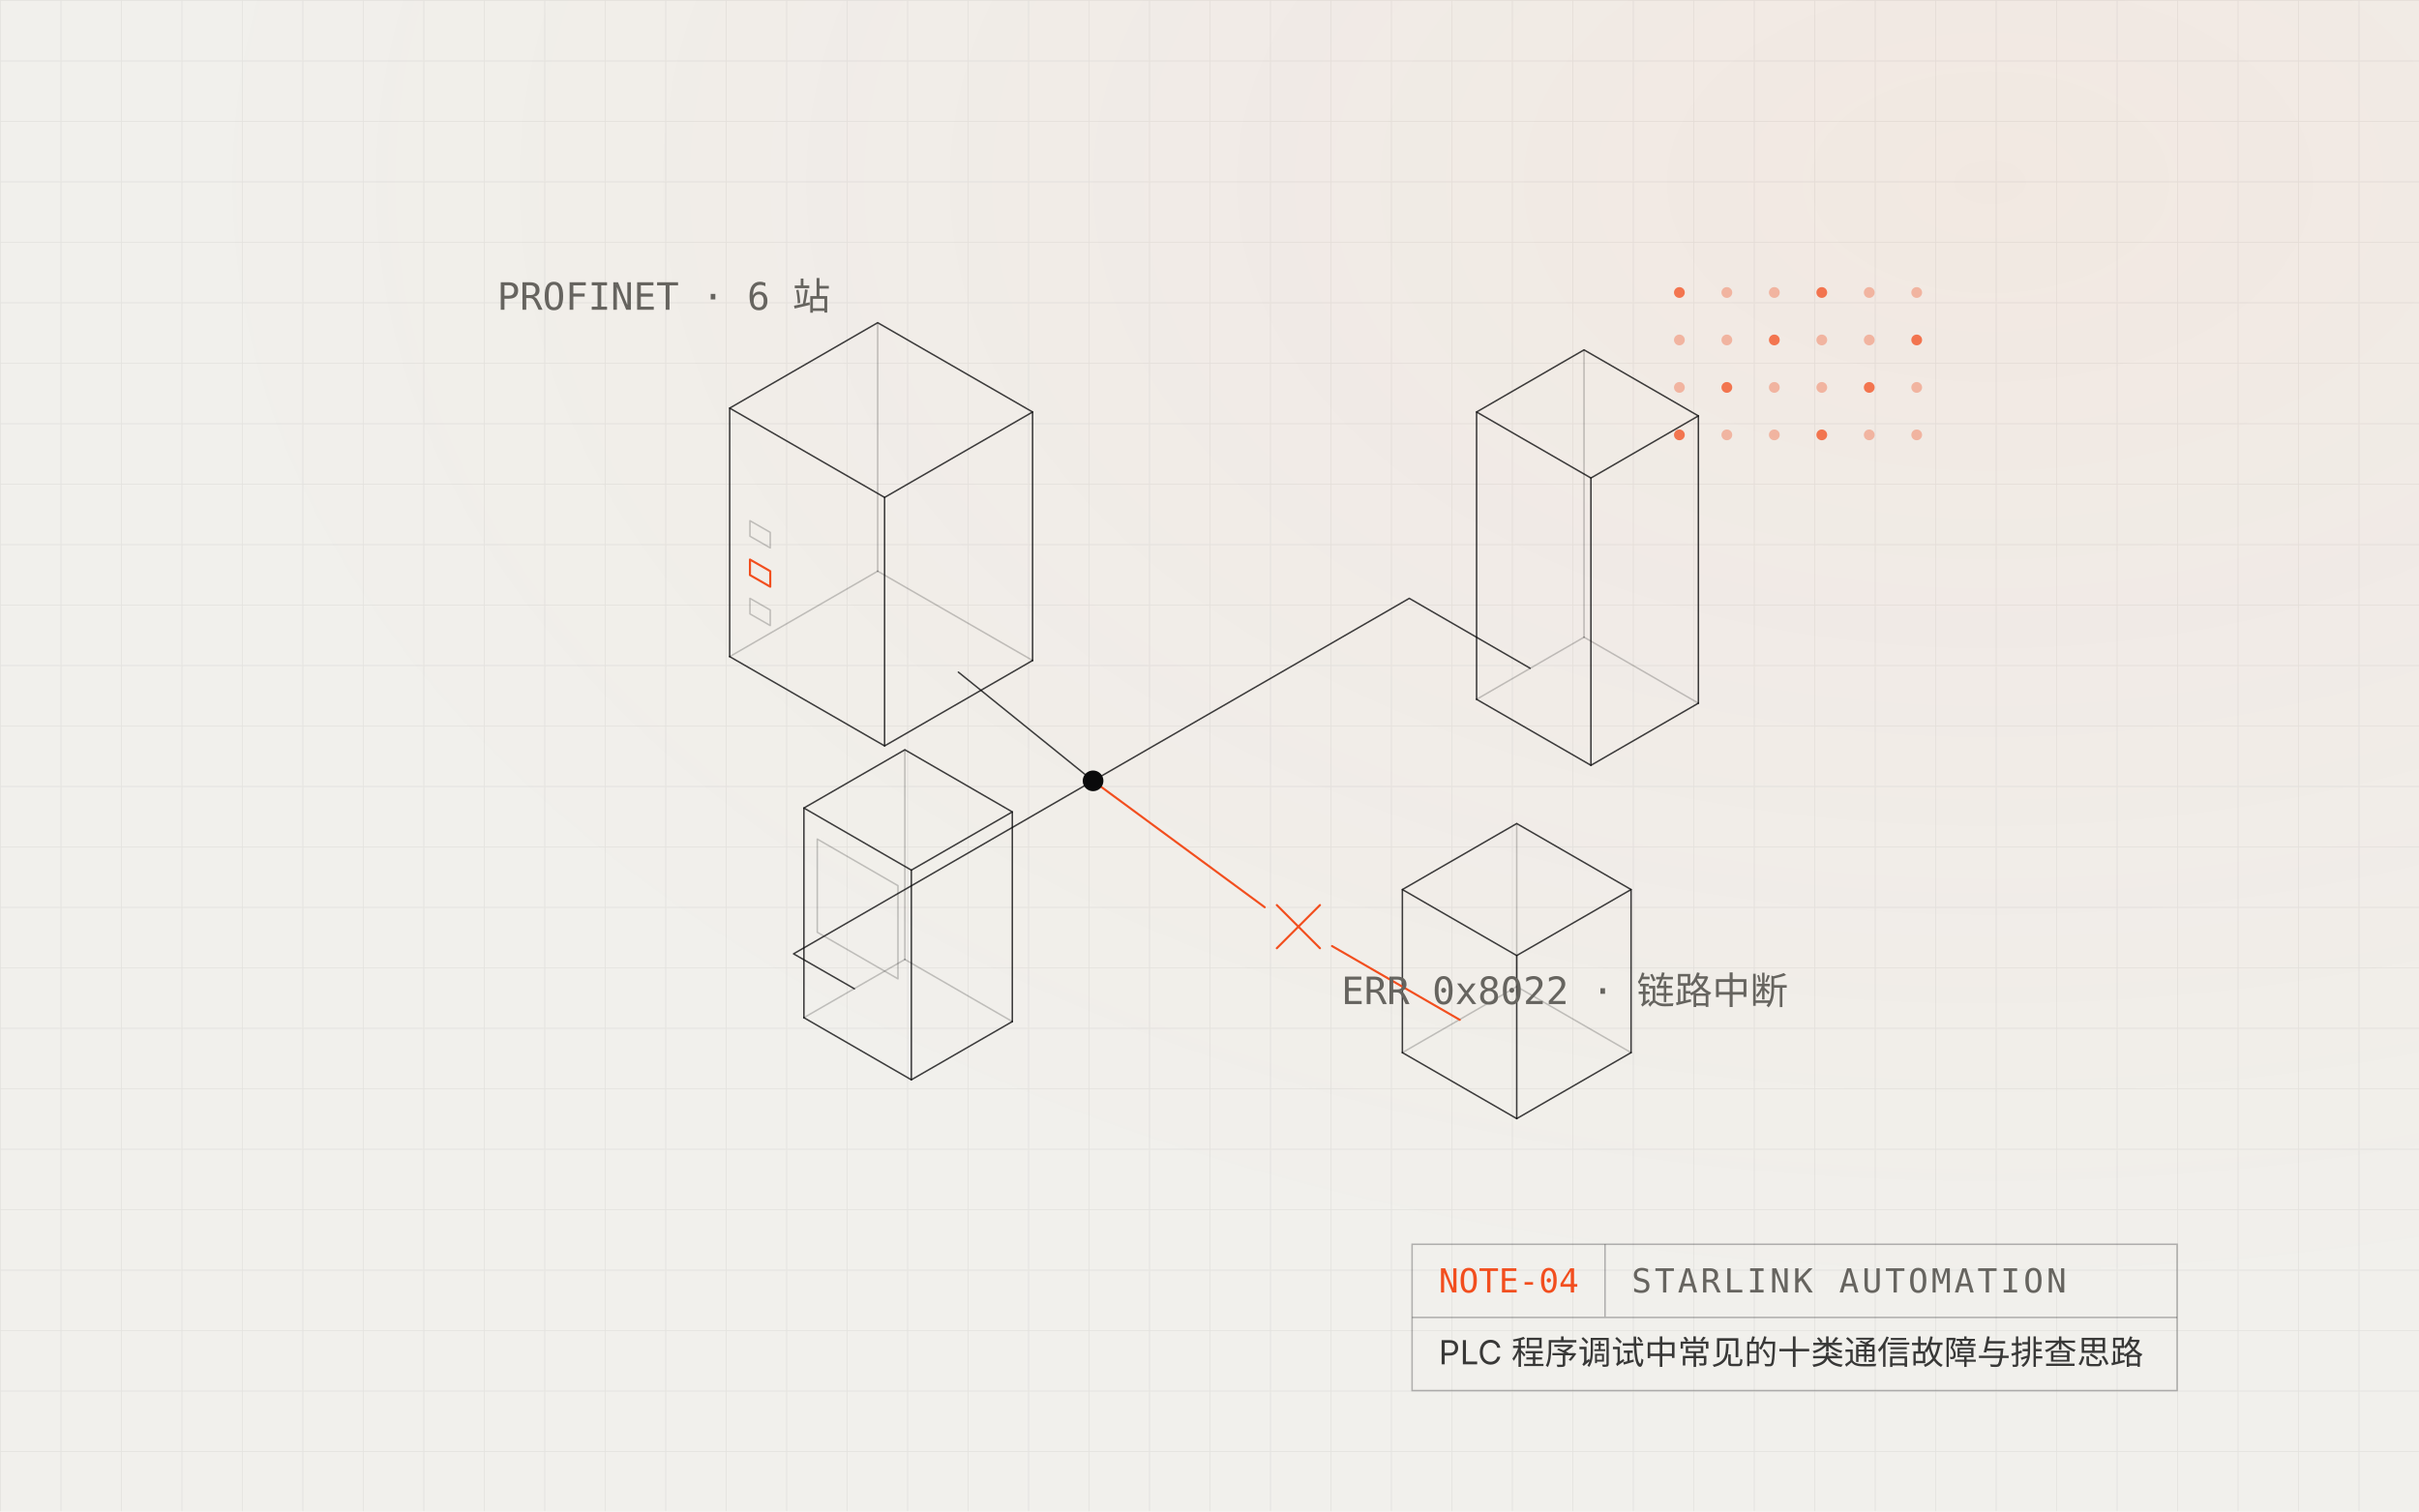
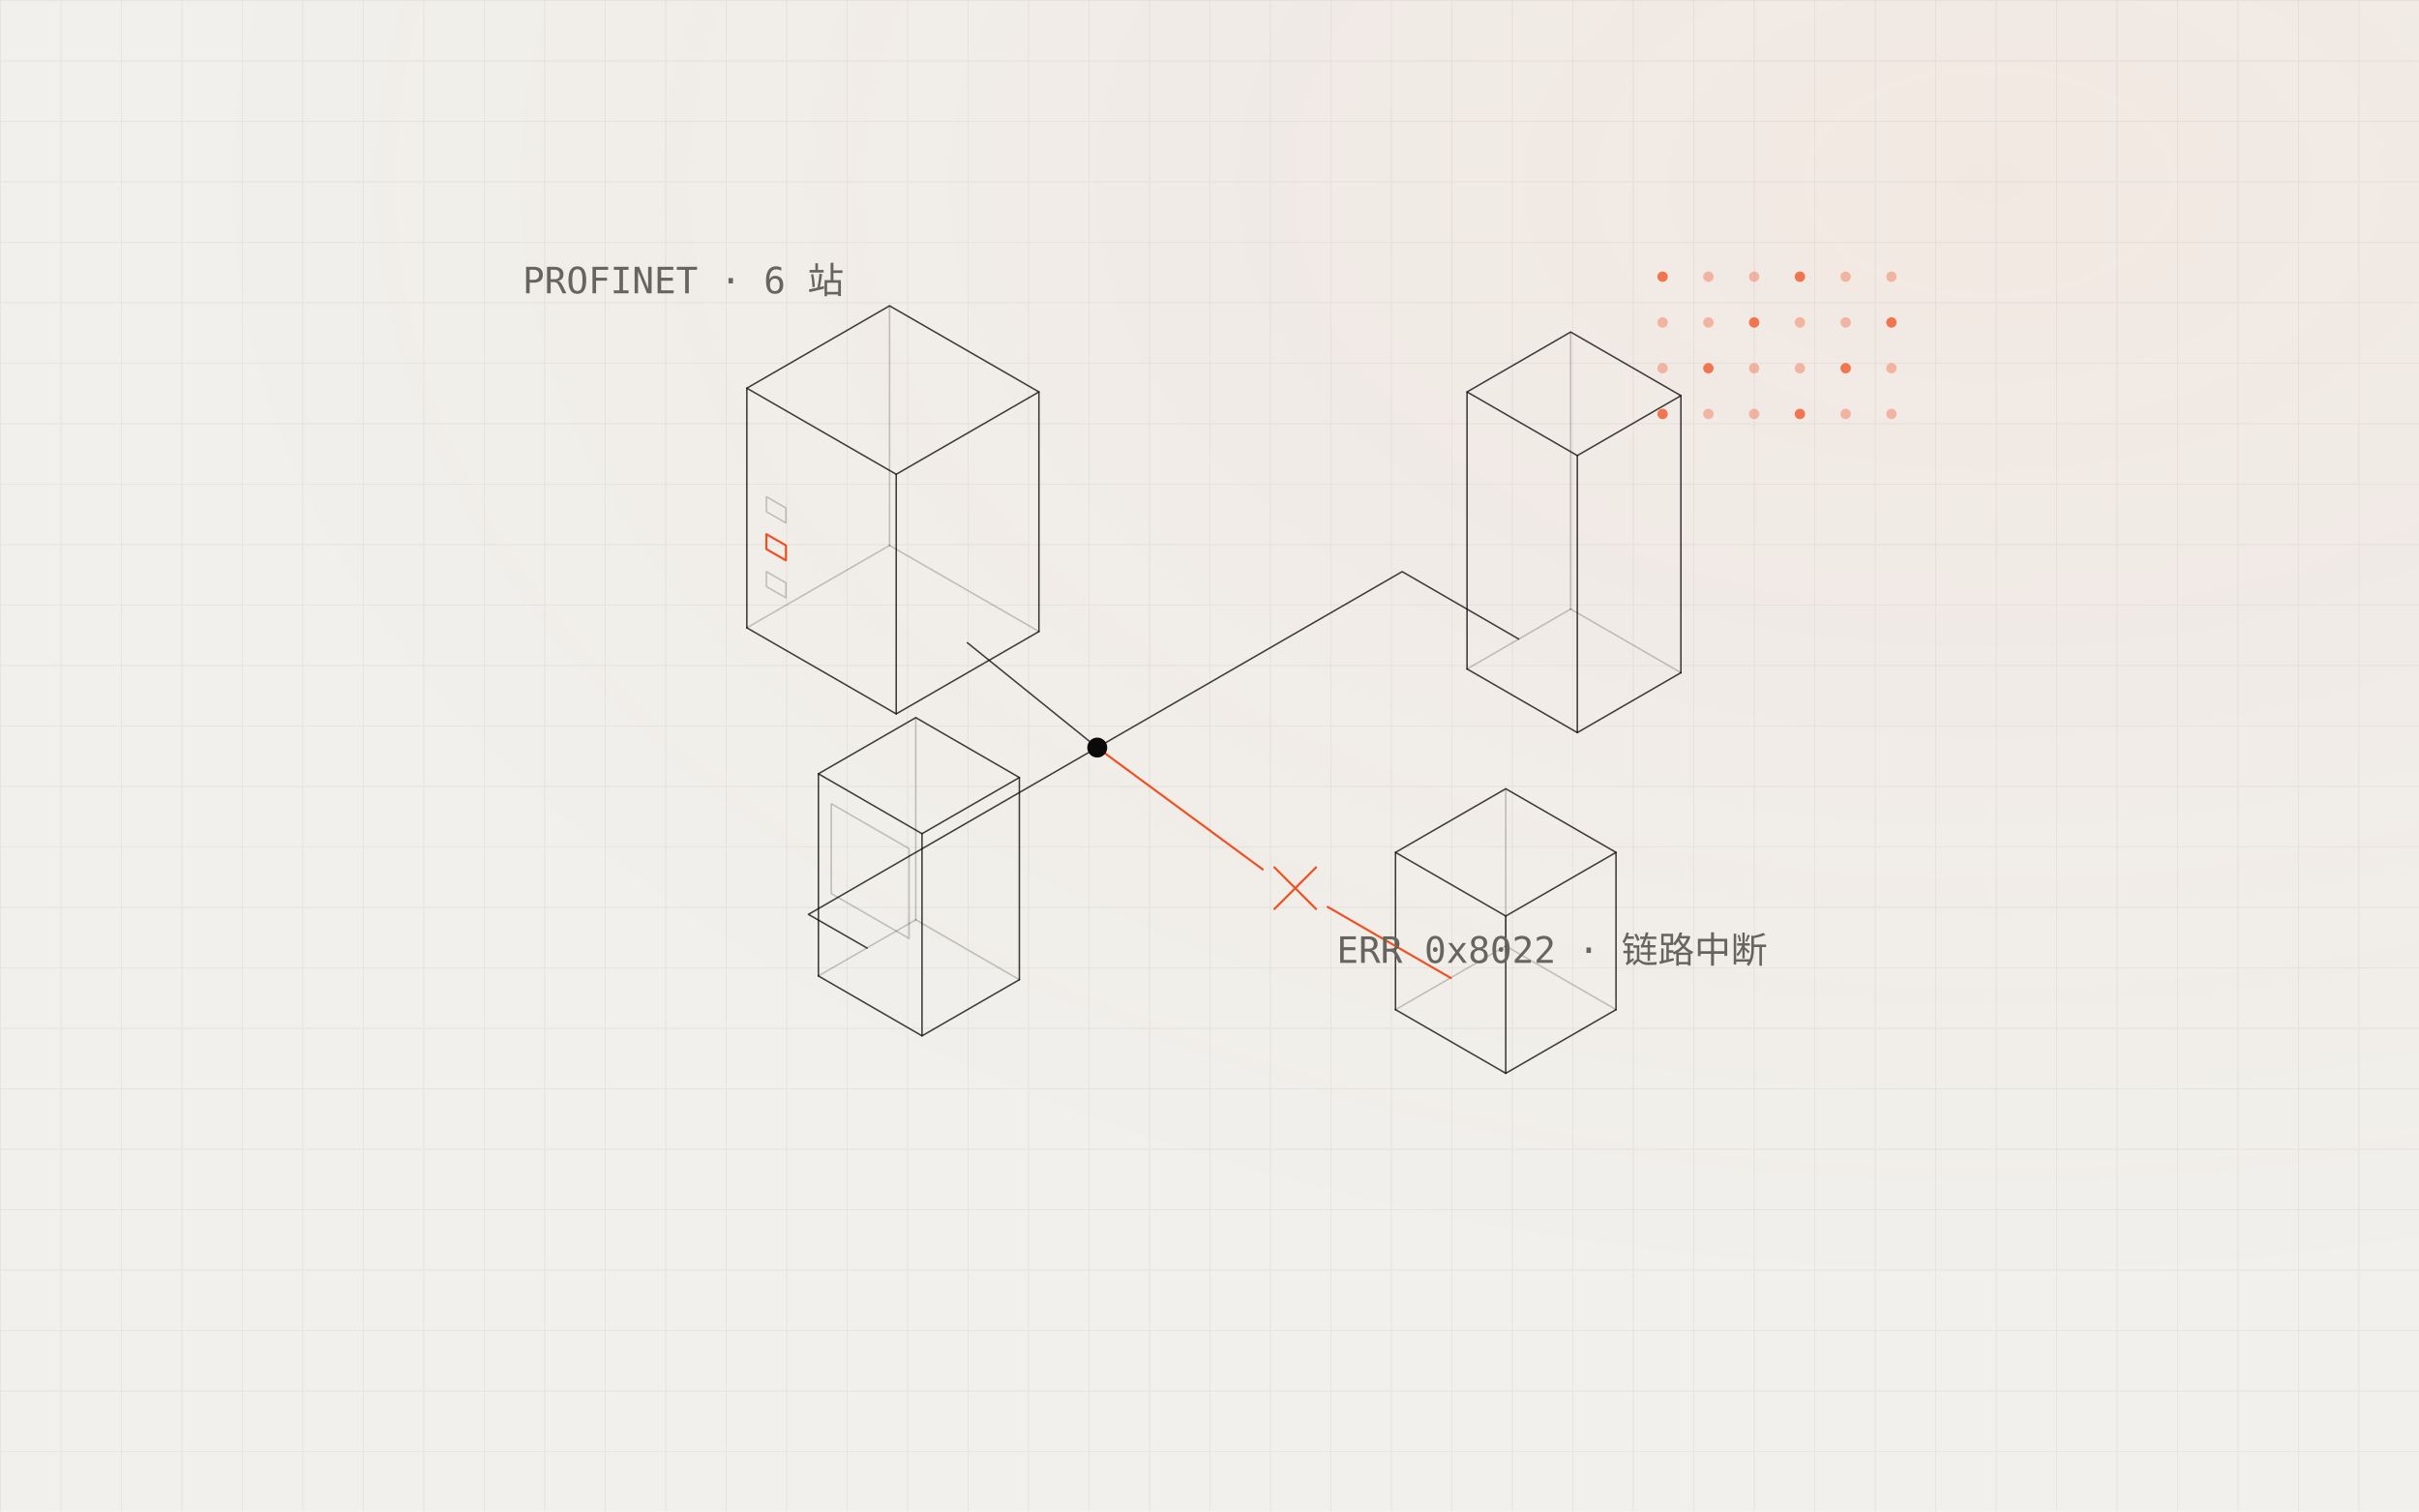
<svg xmlns="http://www.w3.org/2000/svg" width="1600" height="1000" viewBox="0 0 1600 1000" role="img" aria-label="PLC 程序调试中常见的十类通信故障与排查思路">
  <defs>
    <pattern id="g" width="40" height="40" patternUnits="userSpaceOnUse">
      <path d="M40 0H0V40" fill="none" stroke="rgba(10,10,11,0.06)" stroke-width="1" />
    </pattern>
    <radialGradient id="glow" cx="0.82" cy="0.12" r="0.75">
      <stop offset="0" stop-color="#f24e1e" stop-opacity="0.05" />
      <stop offset="1" stop-color="#f24e1e" stop-opacity="0" />
    </radialGradient>
  </defs>
  <rect width="1600" height="1000" fill="#f1f0ec" />
  <rect width="1600" height="1000" fill="url(#g)" />
  <rect width="1600" height="1000" fill="url(#glow)" />
-   <g transform="translate(254.6 107.9) scale(2.854)">
+   <g transform="translate(274.1 100.5) scale(2.752)">
    <g fill="none" stroke-linecap="round" stroke-linejoin="round">
      <g stroke="#0a0a0b" stroke-opacity="0.22" stroke-width="1">
        <path d="M114.2 94.6 L150.1 115.3" vector-effect="non-scaling-stroke" />
        <path d="M114.2 94.6 L79.9 114.4" vector-effect="non-scaling-stroke" />
        <path d="M114.2 94.6 L114.2 37" vector-effect="non-scaling-stroke" />
        <path d="M84.6 104.5 L89.3 107.2 L89.3 103.6 L84.6 100.9 Z" vector-effect="non-scaling-stroke" />
        <path d="M84.6 86.5 L89.3 89.2 L89.3 85.6 L84.6 82.9 Z" vector-effect="non-scaling-stroke" />
        <path d="M277.9 109.9 L304.4 125.2" vector-effect="non-scaling-stroke" />
        <path d="M277.9 109.9 L253 124.3" vector-effect="non-scaling-stroke" />
        <path d="M277.9 109.9 L277.9 43.3" vector-effect="non-scaling-stroke" />
        <path d="M262.3 190.9 L288.8 206.2" vector-effect="non-scaling-stroke" />
        <path d="M262.3 190.9 L235.8 206.2" vector-effect="non-scaling-stroke" />
        <path d="M262.3 190.9 L262.3 153.1" vector-effect="non-scaling-stroke" />
        <path d="M120.5 184.6 L145.4 199" vector-effect="non-scaling-stroke" />
        <path d="M120.5 184.6 L97.1 198.1" vector-effect="non-scaling-stroke" />
        <path d="M120.5 184.6 L120.5 136" vector-effect="non-scaling-stroke" />
        <path d="M100.2 178.3 L118.9 189.1 L118.9 167.5 L100.2 156.7 Z" vector-effect="non-scaling-stroke" />
      </g>
      <g stroke="#0a0a0b" stroke-opacity="0.78" stroke-width="1">
        <path d="M150.1 115.3 L115.8 135.1 L79.9 114.4" vector-effect="non-scaling-stroke" />
        <path d="M114.2 37 L150.1 57.7 L115.8 77.5 L79.9 56.8 Z" vector-effect="non-scaling-stroke" />
        <path d="M150.1 115.3 L150.1 57.7" vector-effect="non-scaling-stroke" />
        <path d="M115.8 135.1 L115.8 77.5" vector-effect="non-scaling-stroke" />
        <path d="M79.9 114.4 L79.9 56.8" vector-effect="non-scaling-stroke" />
        <path d="M304.4 125.2 L279.5 139.6 L253 124.3" vector-effect="non-scaling-stroke" />
        <path d="M277.9 43.3 L304.4 58.6 L279.5 73 L253 57.7 Z" vector-effect="non-scaling-stroke" />
        <path d="M304.4 125.2 L304.4 58.6" vector-effect="non-scaling-stroke" />
        <path d="M279.5 139.6 L279.5 73" vector-effect="non-scaling-stroke" />
        <path d="M253 124.3 L253 57.7" vector-effect="non-scaling-stroke" />
        <path d="M288.8 206.2 L262.3 221.5 L235.8 206.2" vector-effect="non-scaling-stroke" />
        <path d="M262.3 153.1 L288.8 168.4 L262.3 183.7 L235.8 168.4 Z" vector-effect="non-scaling-stroke" />
        <path d="M288.8 206.2 L288.8 168.4" vector-effect="non-scaling-stroke" />
        <path d="M262.3 221.5 L262.3 183.7" vector-effect="non-scaling-stroke" />
        <path d="M235.8 206.2 L235.8 168.4" vector-effect="non-scaling-stroke" />
        <path d="M145.4 199 L122 212.5 L97.1 198.1" vector-effect="non-scaling-stroke" />
        <path d="M120.5 136 L145.4 150.4 L122 163.9 L97.1 149.5 Z" vector-effect="non-scaling-stroke" />
        <path d="M145.4 199 L145.4 150.4" vector-effect="non-scaling-stroke" />
        <path d="M122 212.5 L122 163.9" vector-effect="non-scaling-stroke" />
        <path d="M97.1 198.1 L97.1 149.5" vector-effect="non-scaling-stroke" />
        <path d="M132.9 118 L164.1 143.2" vector-effect="non-scaling-stroke" />
        <path d="M164.1 143.2 L237.4 100.9 L265.4 117.1" vector-effect="non-scaling-stroke" />
        <path d="M164.1 143.2 L94.7 183.3 L108.8 191.4" vector-effect="non-scaling-stroke" />
      </g>
      <g stroke="#f24e1e" stroke-opacity="1" stroke-width="1.4">
        <path d="M84.6 95.5 L89.3 98.2 L89.3 94.6 L84.6 91.9 Z" vector-effect="non-scaling-stroke" />
        <path d="M164.1 143.2 L203.9 172.5" vector-effect="non-scaling-stroke" />
        <path d="M219.5 181.5 L249.1 198.6" vector-effect="non-scaling-stroke" />
        <path d="M206.7 172 L216.7 182" vector-effect="non-scaling-stroke" />
        <path d="M206.7 182 L216.7 172" vector-effect="non-scaling-stroke" />
      </g>
    </g>
    <circle cx="300" cy="30" r="1.25" fill="#f24e1e" fill-opacity="0.75" />
    <circle cx="311" cy="30" r="1.25" fill="#f24e1e" fill-opacity="0.34" />
    <circle cx="322" cy="30" r="1.25" fill="#f24e1e" fill-opacity="0.34" />
    <circle cx="333" cy="30" r="1.25" fill="#f24e1e" fill-opacity="0.75" />
    <circle cx="344" cy="30" r="1.25" fill="#f24e1e" fill-opacity="0.34" />
    <circle cx="355" cy="30" r="1.25" fill="#f24e1e" fill-opacity="0.34" />
    <circle cx="300" cy="41" r="1.25" fill="#f24e1e" fill-opacity="0.34" />
    <circle cx="311" cy="41" r="1.25" fill="#f24e1e" fill-opacity="0.34" />
    <circle cx="322" cy="41" r="1.25" fill="#f24e1e" fill-opacity="0.75" />
    <circle cx="333" cy="41" r="1.25" fill="#f24e1e" fill-opacity="0.34" />
    <circle cx="344" cy="41" r="1.25" fill="#f24e1e" fill-opacity="0.34" />
    <circle cx="355" cy="41" r="1.25" fill="#f24e1e" fill-opacity="0.75" />
    <circle cx="300" cy="52" r="1.25" fill="#f24e1e" fill-opacity="0.34" />
    <circle cx="311" cy="52" r="1.25" fill="#f24e1e" fill-opacity="0.75" />
    <circle cx="322" cy="52" r="1.25" fill="#f24e1e" fill-opacity="0.34" />
    <circle cx="333" cy="52" r="1.25" fill="#f24e1e" fill-opacity="0.34" />
    <circle cx="344" cy="52" r="1.25" fill="#f24e1e" fill-opacity="0.75" />
    <circle cx="355" cy="52" r="1.25" fill="#f24e1e" fill-opacity="0.34" />
    <circle cx="300" cy="63" r="1.25" fill="#f24e1e" fill-opacity="0.75" />
    <circle cx="311" cy="63" r="1.25" fill="#f24e1e" fill-opacity="0.34" />
    <circle cx="322" cy="63" r="1.25" fill="#f24e1e" fill-opacity="0.34" />
    <circle cx="333" cy="63" r="1.25" fill="#f24e1e" fill-opacity="0.75" />
    <circle cx="344" cy="63" r="1.25" fill="#f24e1e" fill-opacity="0.34" />
    <circle cx="355" cy="63" r="1.25" fill="#f24e1e" fill-opacity="0.34" />
    <circle cx="164.117" cy="143.2" r="2.4" fill="#0a0a0b" />
    <text x="221.662" y="194.95" font-size="8.75" font-family="ui-monospace,SFMono-Regular,Menlo,Consolas,monospace" fill="#66645f">ERR 0x8022 · 链路中断</text>
    <text x="26" y="34" font-size="8.75" font-family="ui-monospace,SFMono-Regular,Menlo,Consolas,monospace" fill="#66645f">PROFINET · 6 站</text>
  </g>
-   <g fill="none" stroke="rgba(10,10,11,0.28)" stroke-width="1">
-     <rect x="934.0" y="823.2" width="506.0" height="96.8" />
-     <path d="M934.0 871.6H1440.0M1061.6 823.2V871.6" />
-   </g>
-   <g font-size="22.0">
-     <text x="951.6" y="855.1" font-family="ui-monospace,SFMono-Regular,Menlo,Consolas,monospace" fill="#f24e1e">NOTE-04</text>
-     <text x="1079.2" y="855.1" font-family="ui-monospace,SFMono-Regular,Menlo,Consolas,monospace" letter-spacing="2" fill="#66645f">STARLINK AUTOMATION</text>
-     <text x="951.6" y="902.6" font-family="-apple-system,'PingFang SC','Noto Sans SC','Microsoft YaHei',sans-serif" fill="#0a0a0b" fill-opacity="0.8">PLC 程序调试中常见的十类通信故障与排查思路</text>
-   </g>
</svg>
